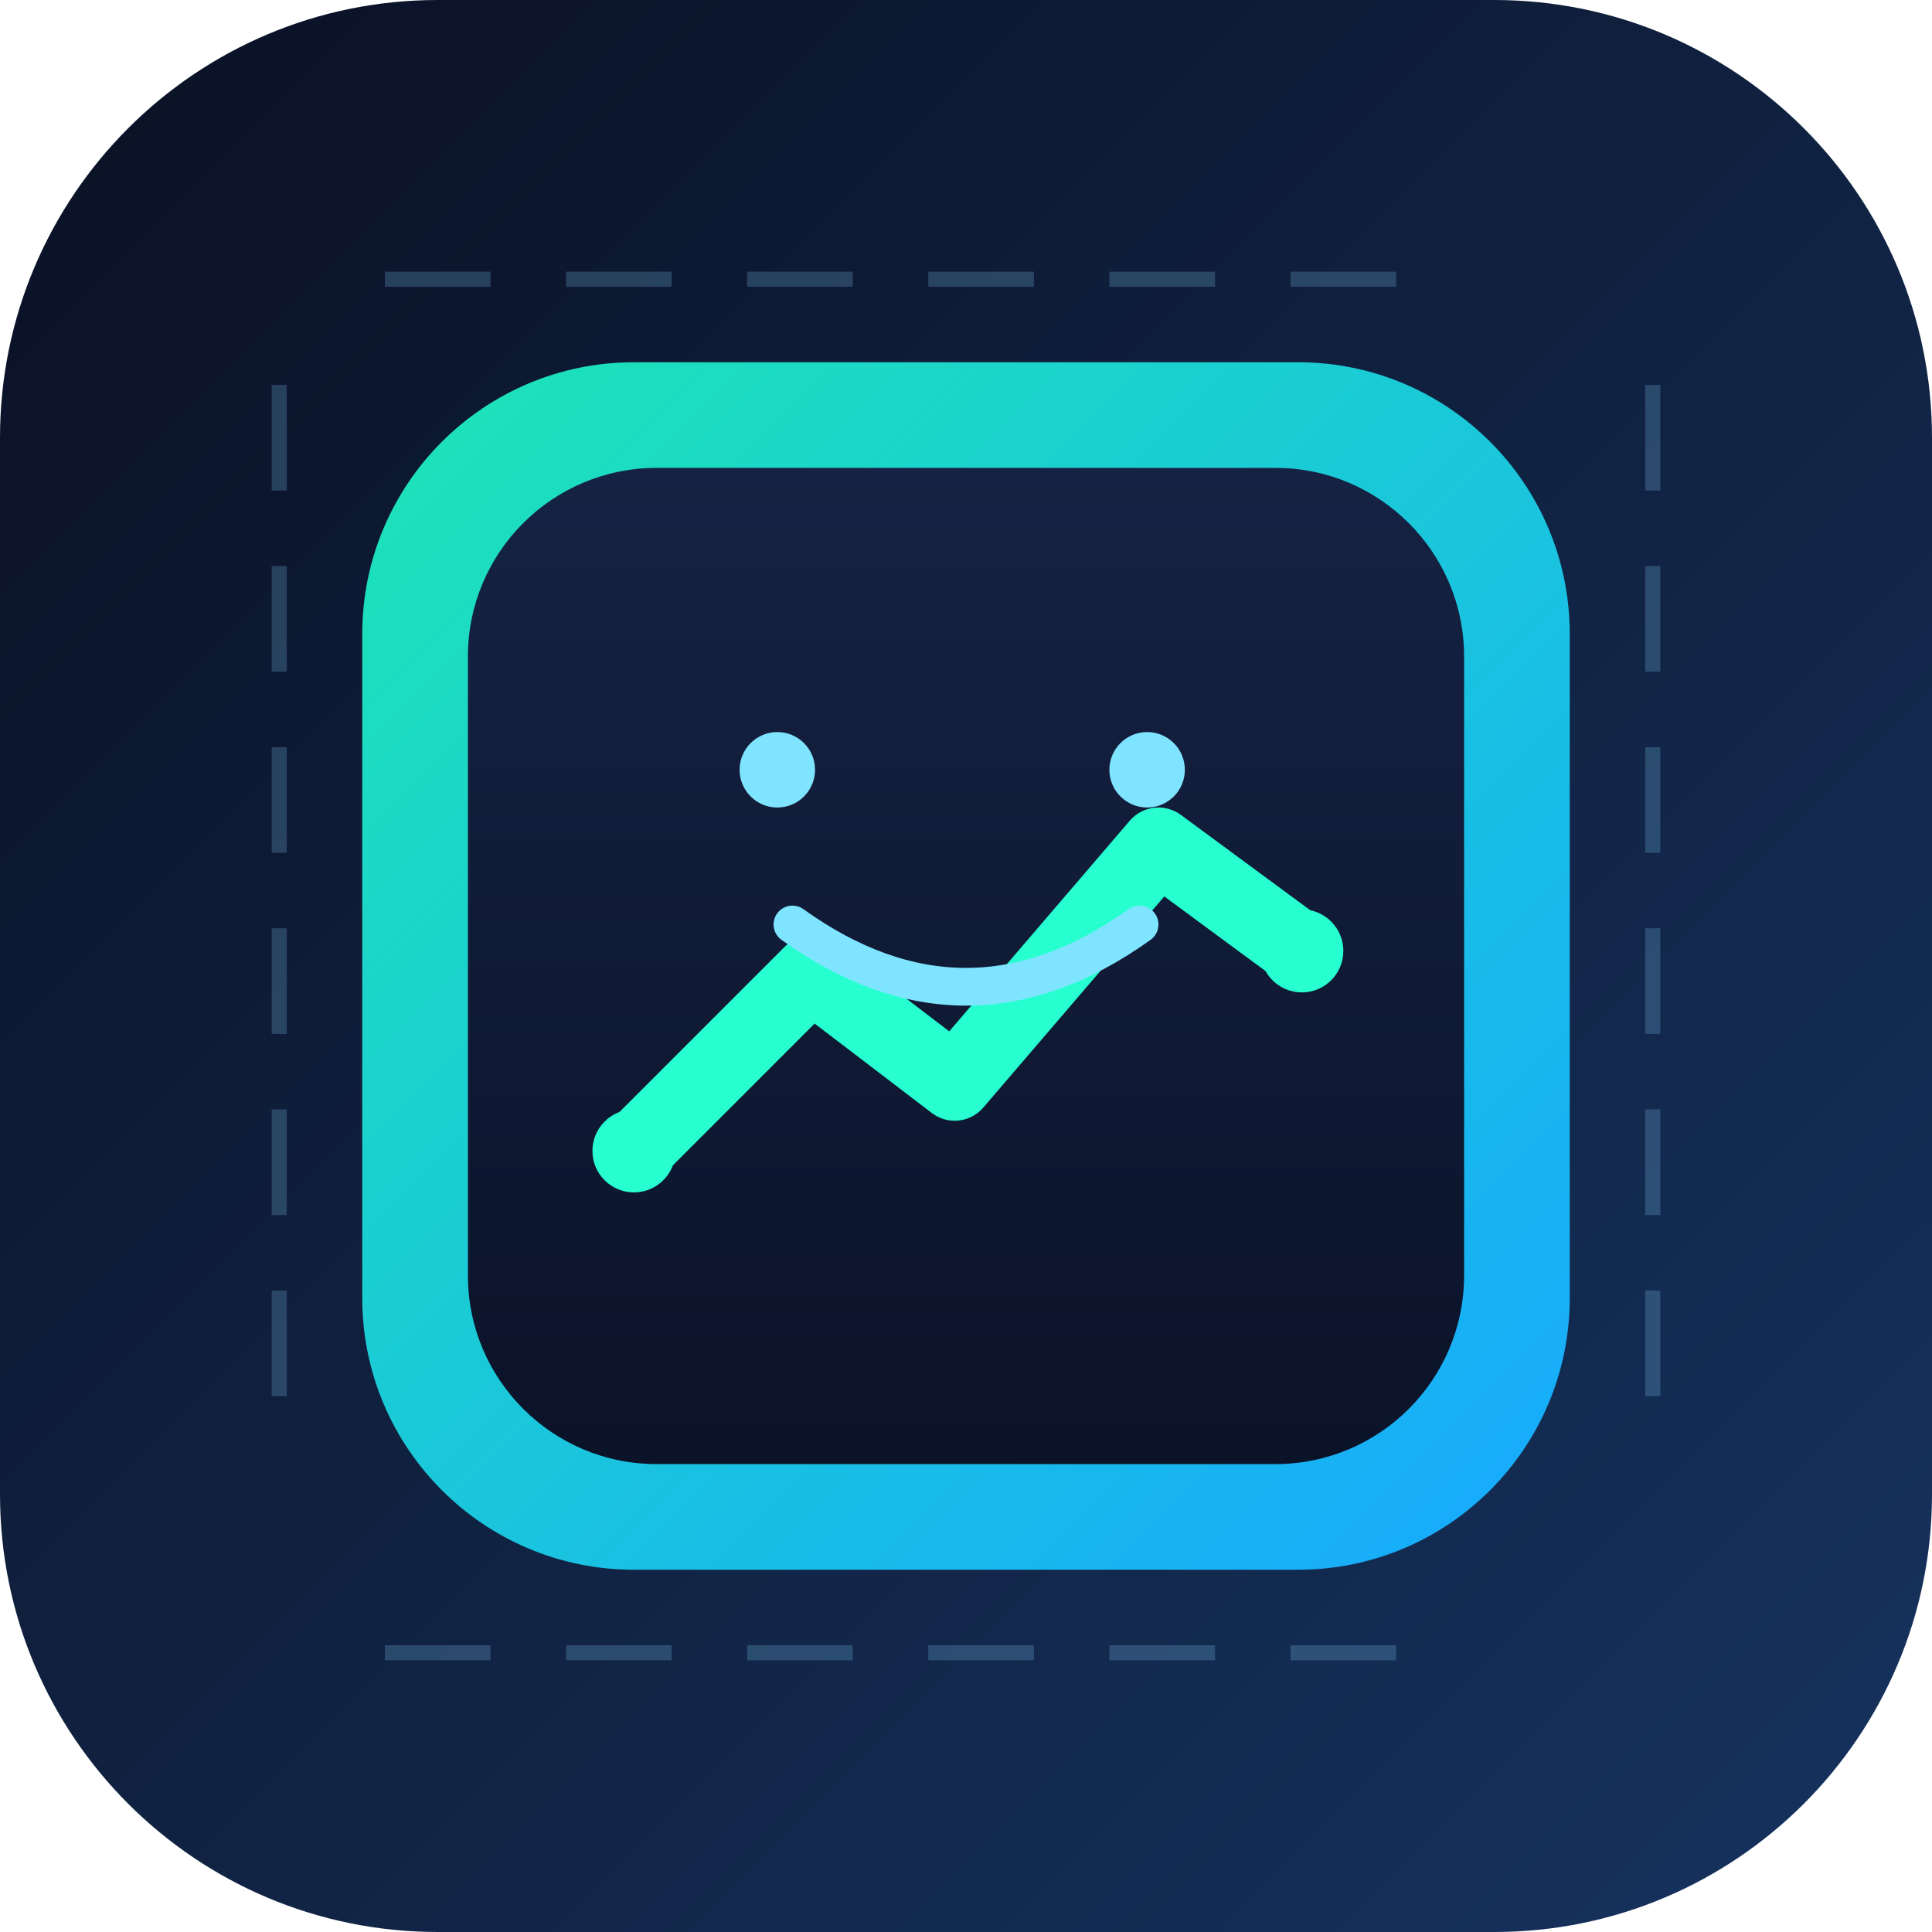
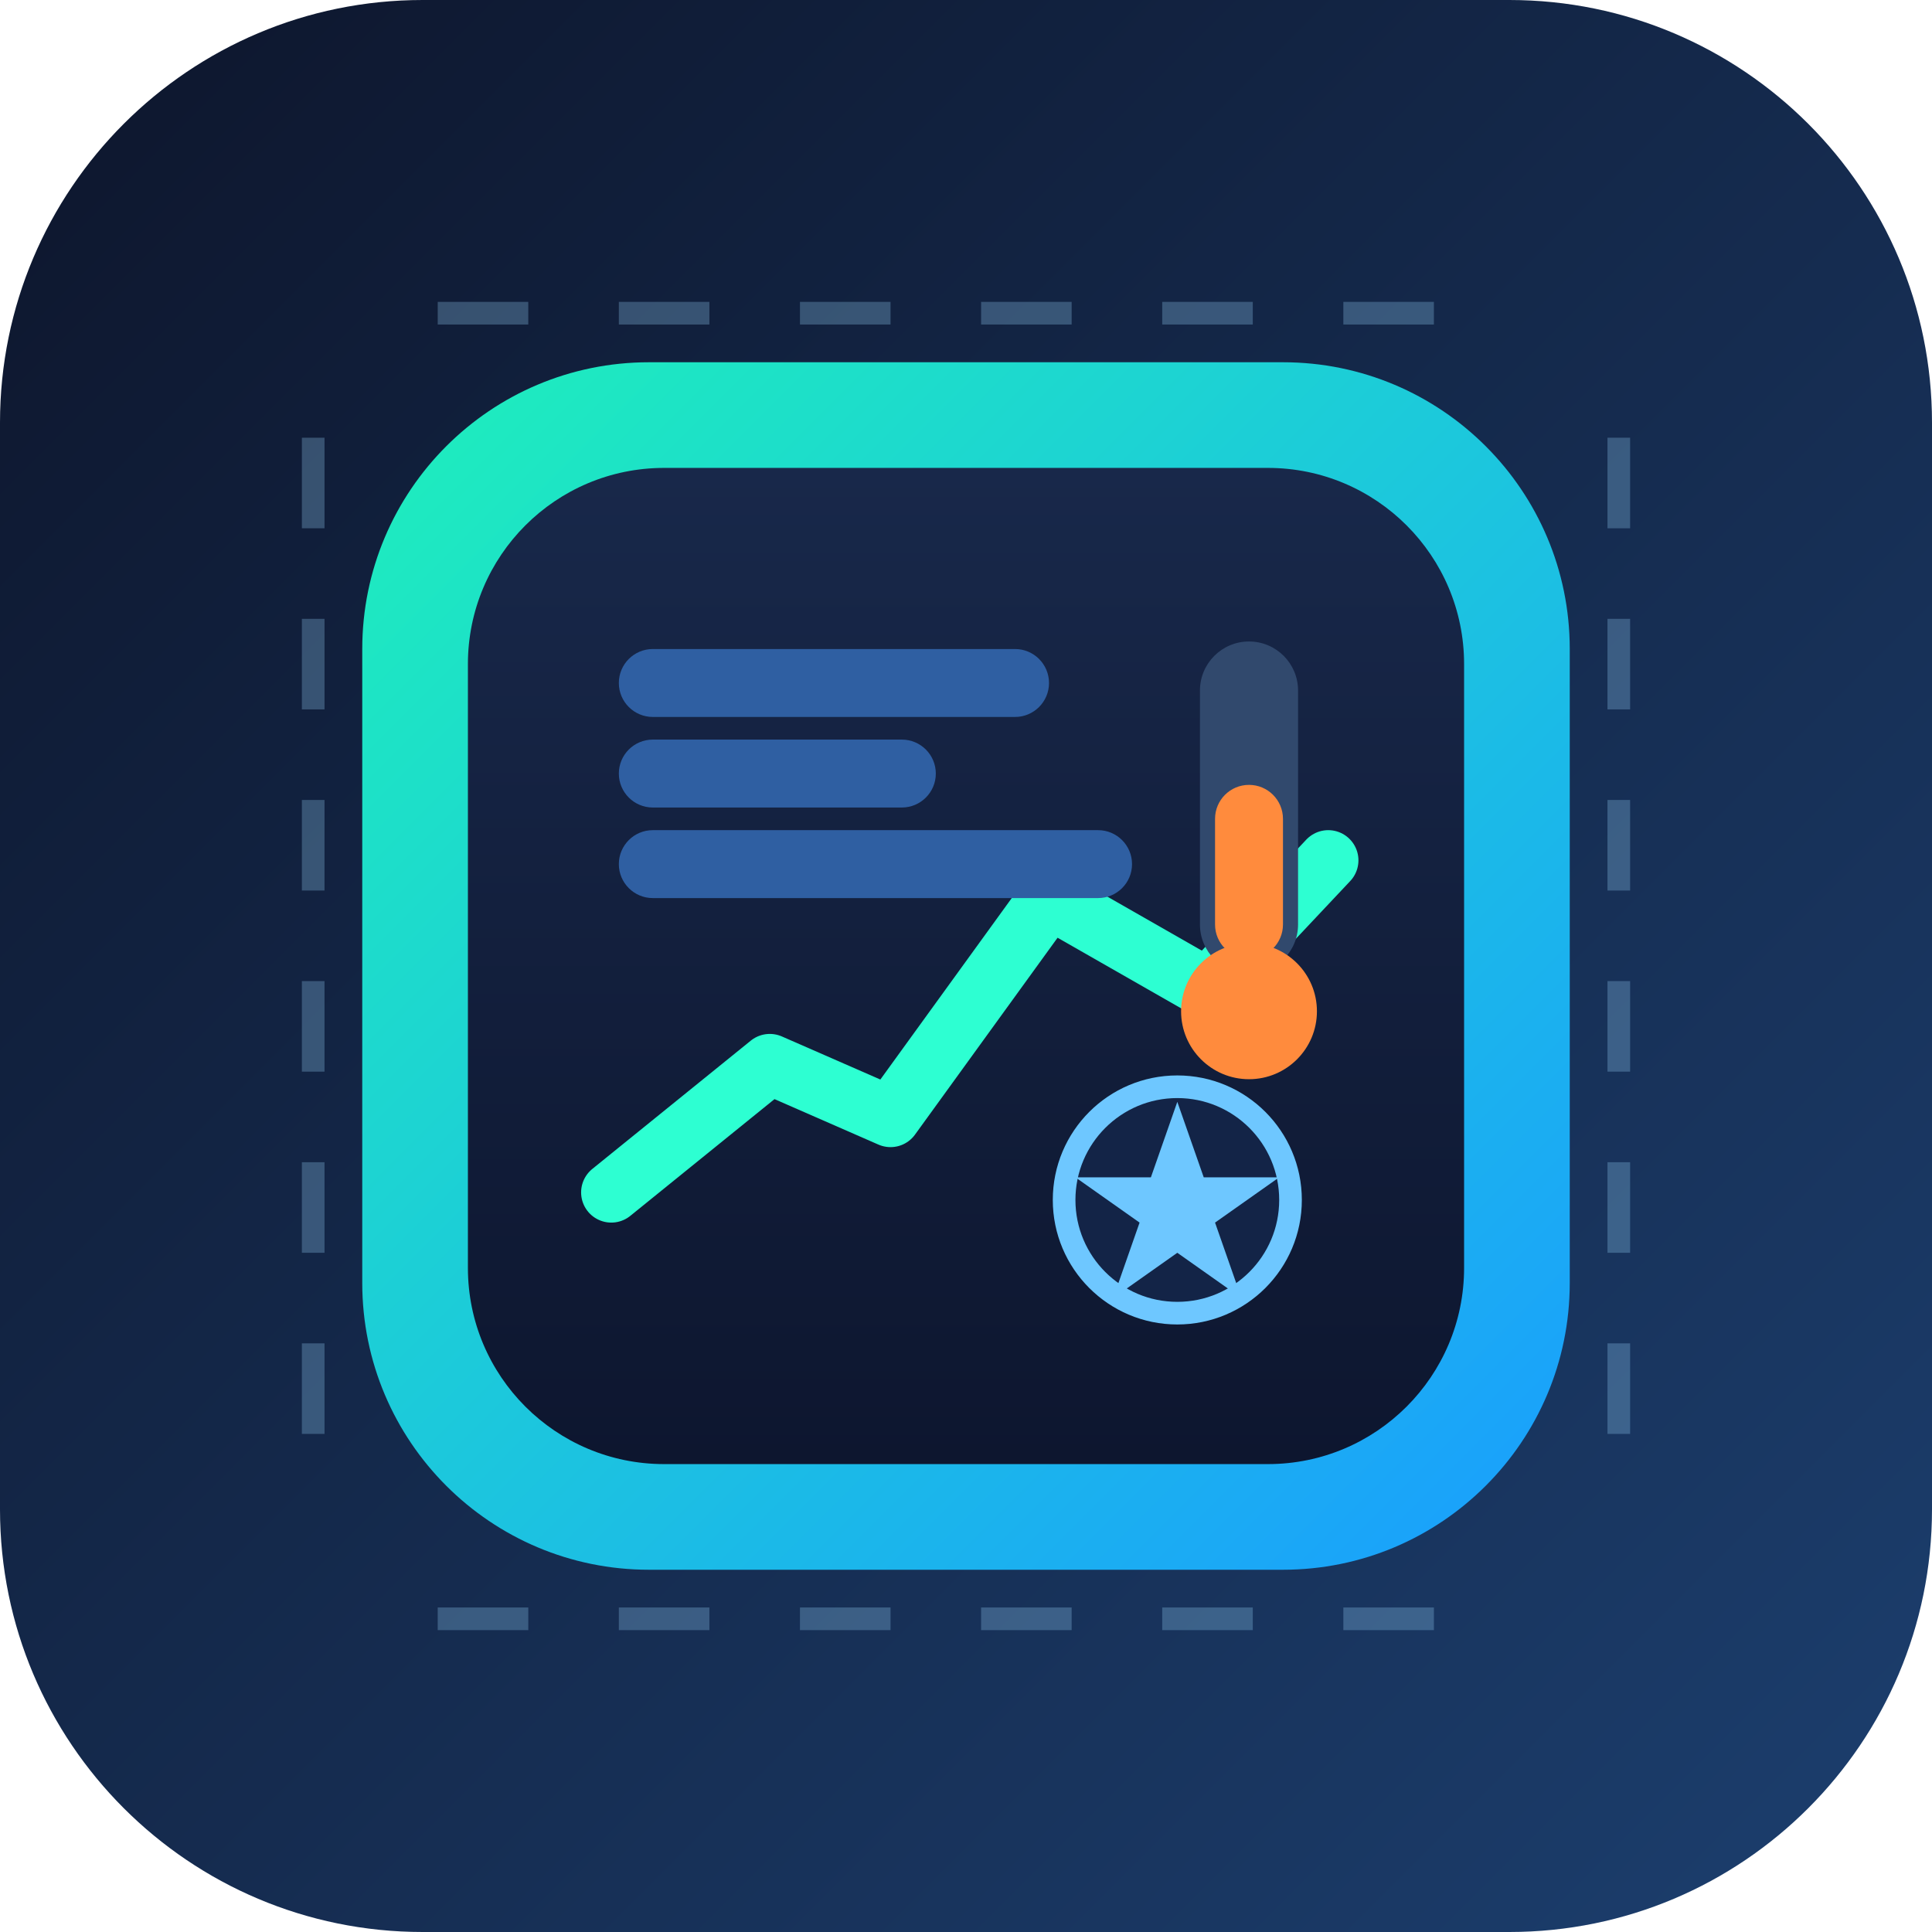
<svg xmlns="http://www.w3.org/2000/svg" viewBox="0 0 512 512" role="img" aria-label="RGM icon">
  <defs>
    <linearGradient id="bg" x1="0" y1="0" x2="1" y2="1">
-       <stop offset="0%" stop-color="#0a1023" />
-       <stop offset="100%" stop-color="#16335f" />
+       <stop offset="0%" stop-color="#0d152b" />
+       <stop offset="100%" stop-color="#1c3f6f" />
    </linearGradient>
    <linearGradient id="chip" x1="0" y1="0" x2="1" y2="1">
-       <stop offset="0%" stop-color="#1de5b6" />
-       <stop offset="100%" stop-color="#17a9ff" />
+       <stop offset="0%" stop-color="#1ef0bb" />
+       <stop offset="100%" stop-color="#1a9dff" />
    </linearGradient>
-     <linearGradient id="screen" x1="0" y1="0" x2="0" y2="1">
-       <stop offset="0%" stop-color="#152243" />
-       <stop offset="100%" stop-color="#0b1329" />
+     <linearGradient id="panel" x1="0" y1="0" x2="0" y2="1">
+       <stop offset="0%" stop-color="#18284a" />
+       <stop offset="100%" stop-color="#0d162f" />
    </linearGradient>
  </defs>
-   <rect width="512" height="512" rx="116" fill="url(#bg)" />
-   <g opacity="0.22" fill="#8ad4ff">
-     <rect x="72" y="102" width="4" height="28" />
-     <rect x="72" y="150" width="4" height="28" />
-     <rect x="72" y="198" width="4" height="28" />
-     <rect x="72" y="246" width="4" height="28" />
-     <rect x="72" y="294" width="4" height="28" />
-     <rect x="72" y="342" width="4" height="28" />
-     <rect x="436" y="102" width="4" height="28" />
-     <rect x="436" y="150" width="4" height="28" />
-     <rect x="436" y="198" width="4" height="28" />
-     <rect x="436" y="246" width="4" height="28" />
-     <rect x="436" y="294" width="4" height="28" />
-     <rect x="436" y="342" width="4" height="28" />
-     <rect x="102" y="72" width="28" height="4" />
-     <rect x="150" y="72" width="28" height="4" />
-     <rect x="198" y="72" width="28" height="4" />
-     <rect x="246" y="72" width="28" height="4" />
-     <rect x="294" y="72" width="28" height="4" />
-     <rect x="342" y="72" width="28" height="4" />
-     <rect x="102" y="436" width="28" height="4" />
-     <rect x="150" y="436" width="28" height="4" />
-     <rect x="198" y="436" width="28" height="4" />
-     <rect x="246" y="436" width="28" height="4" />
-     <rect x="294" y="436" width="28" height="4" />
-     <rect x="342" y="436" width="28" height="4" />
+   <rect width="512" height="512" rx="112" fill="url(#bg)" />
+   <g fill="#9ad8ff" opacity="0.28">
+     <rect x="80" y="116" width="6" height="24" />
+     <rect x="80" y="164" width="6" height="24" />
+     <rect x="80" y="212" width="6" height="24" />
+     <rect x="80" y="260" width="6" height="24" />
+     <rect x="80" y="308" width="6" height="24" />
+     <rect x="80" y="356" width="6" height="24" />
+     <rect x="426" y="116" width="6" height="24" />
+     <rect x="426" y="164" width="6" height="24" />
+     <rect x="426" y="212" width="6" height="24" />
+     <rect x="426" y="260" width="6" height="24" />
+     <rect x="426" y="308" width="6" height="24" />
+     <rect x="426" y="356" width="6" height="24" />
+     <rect x="116" y="80" width="24" height="6" />
+     <rect x="164" y="80" width="24" height="6" />
+     <rect x="212" y="80" width="24" height="6" />
+     <rect x="260" y="80" width="24" height="6" />
+     <rect x="308" y="80" width="24" height="6" />
+     <rect x="356" y="80" width="24" height="6" />
+     <rect x="116" y="426" width="24" height="6" />
+     <rect x="164" y="426" width="24" height="6" />
+     <rect x="212" y="426" width="24" height="6" />
+     <rect x="260" y="426" width="24" height="6" />
+     <rect x="308" y="426" width="24" height="6" />
+     <rect x="356" y="426" width="24" height="6" />
  </g>
-   <rect x="96" y="96" width="320" height="320" rx="72" fill="url(#chip)" />
-   <rect x="124" y="124" width="264" height="264" rx="50" fill="url(#screen)" />
-   <path d="M168 305 L215 258 L253 287 L307 224 L345 252" fill="none" stroke="#27ffd0" stroke-width="20" stroke-linecap="round" stroke-linejoin="round" />
-   <circle cx="168" cy="305" r="11" fill="#27ffd0" />
-   <circle cx="345" cy="252" r="11" fill="#27ffd0" />
-   <circle cx="206" cy="204" r="10" fill="#7fe4ff" />
-   <circle cx="304" cy="204" r="10" fill="#7fe4ff" />
-   <path d="M210 245 Q256 278 302 245" fill="none" stroke="#7fe4ff" stroke-width="10" stroke-linecap="round" />
+   <rect x="96" y="96" width="320" height="320" rx="76" fill="url(#chip)" />
+   <rect x="124" y="124" width="264" height="264" rx="52" fill="url(#panel)" />
+   <g>
+     <path d="M162 316 L204 282 L236 296 L278 238 L320 262 L352 228" fill="none" stroke="#2dffd2" stroke-width="16" stroke-linecap="round" stroke-linejoin="round" />
+     <circle cx="162" cy="316" r="7" fill="#2dffd2" />
+     <circle cx="352" cy="228" r="7" fill="#2dffd2" />
+     <rect x="164" y="172" width="114" height="18" rx="9" fill="#2f5fa2" />
+     <rect x="164" y="196" width="84" height="18" rx="9" fill="#2f5fa2" />
+     <rect x="164" y="220" width="136" height="18" rx="9" fill="#2f5fa2" />
+     <rect x="318" y="170" width="26" height="88" rx="13" fill="#31496d" />
+     <rect x="322" y="208" width="18" height="46" rx="9" fill="#ff8b3d" />
+     <circle cx="331" cy="268" r="18" fill="#ff8b3d" />
+     <circle cx="312" cy="318" r="30" fill="#132447" stroke="#6ec7ff" stroke-width="6" />
+     <path d="M312 292 L319 312 L339 312 L322 324 L329 344 L312 332 L295 344 L302 324 L285 312 L305 312 Z" fill="#6ec7ff" />
+   </g>
</svg>
